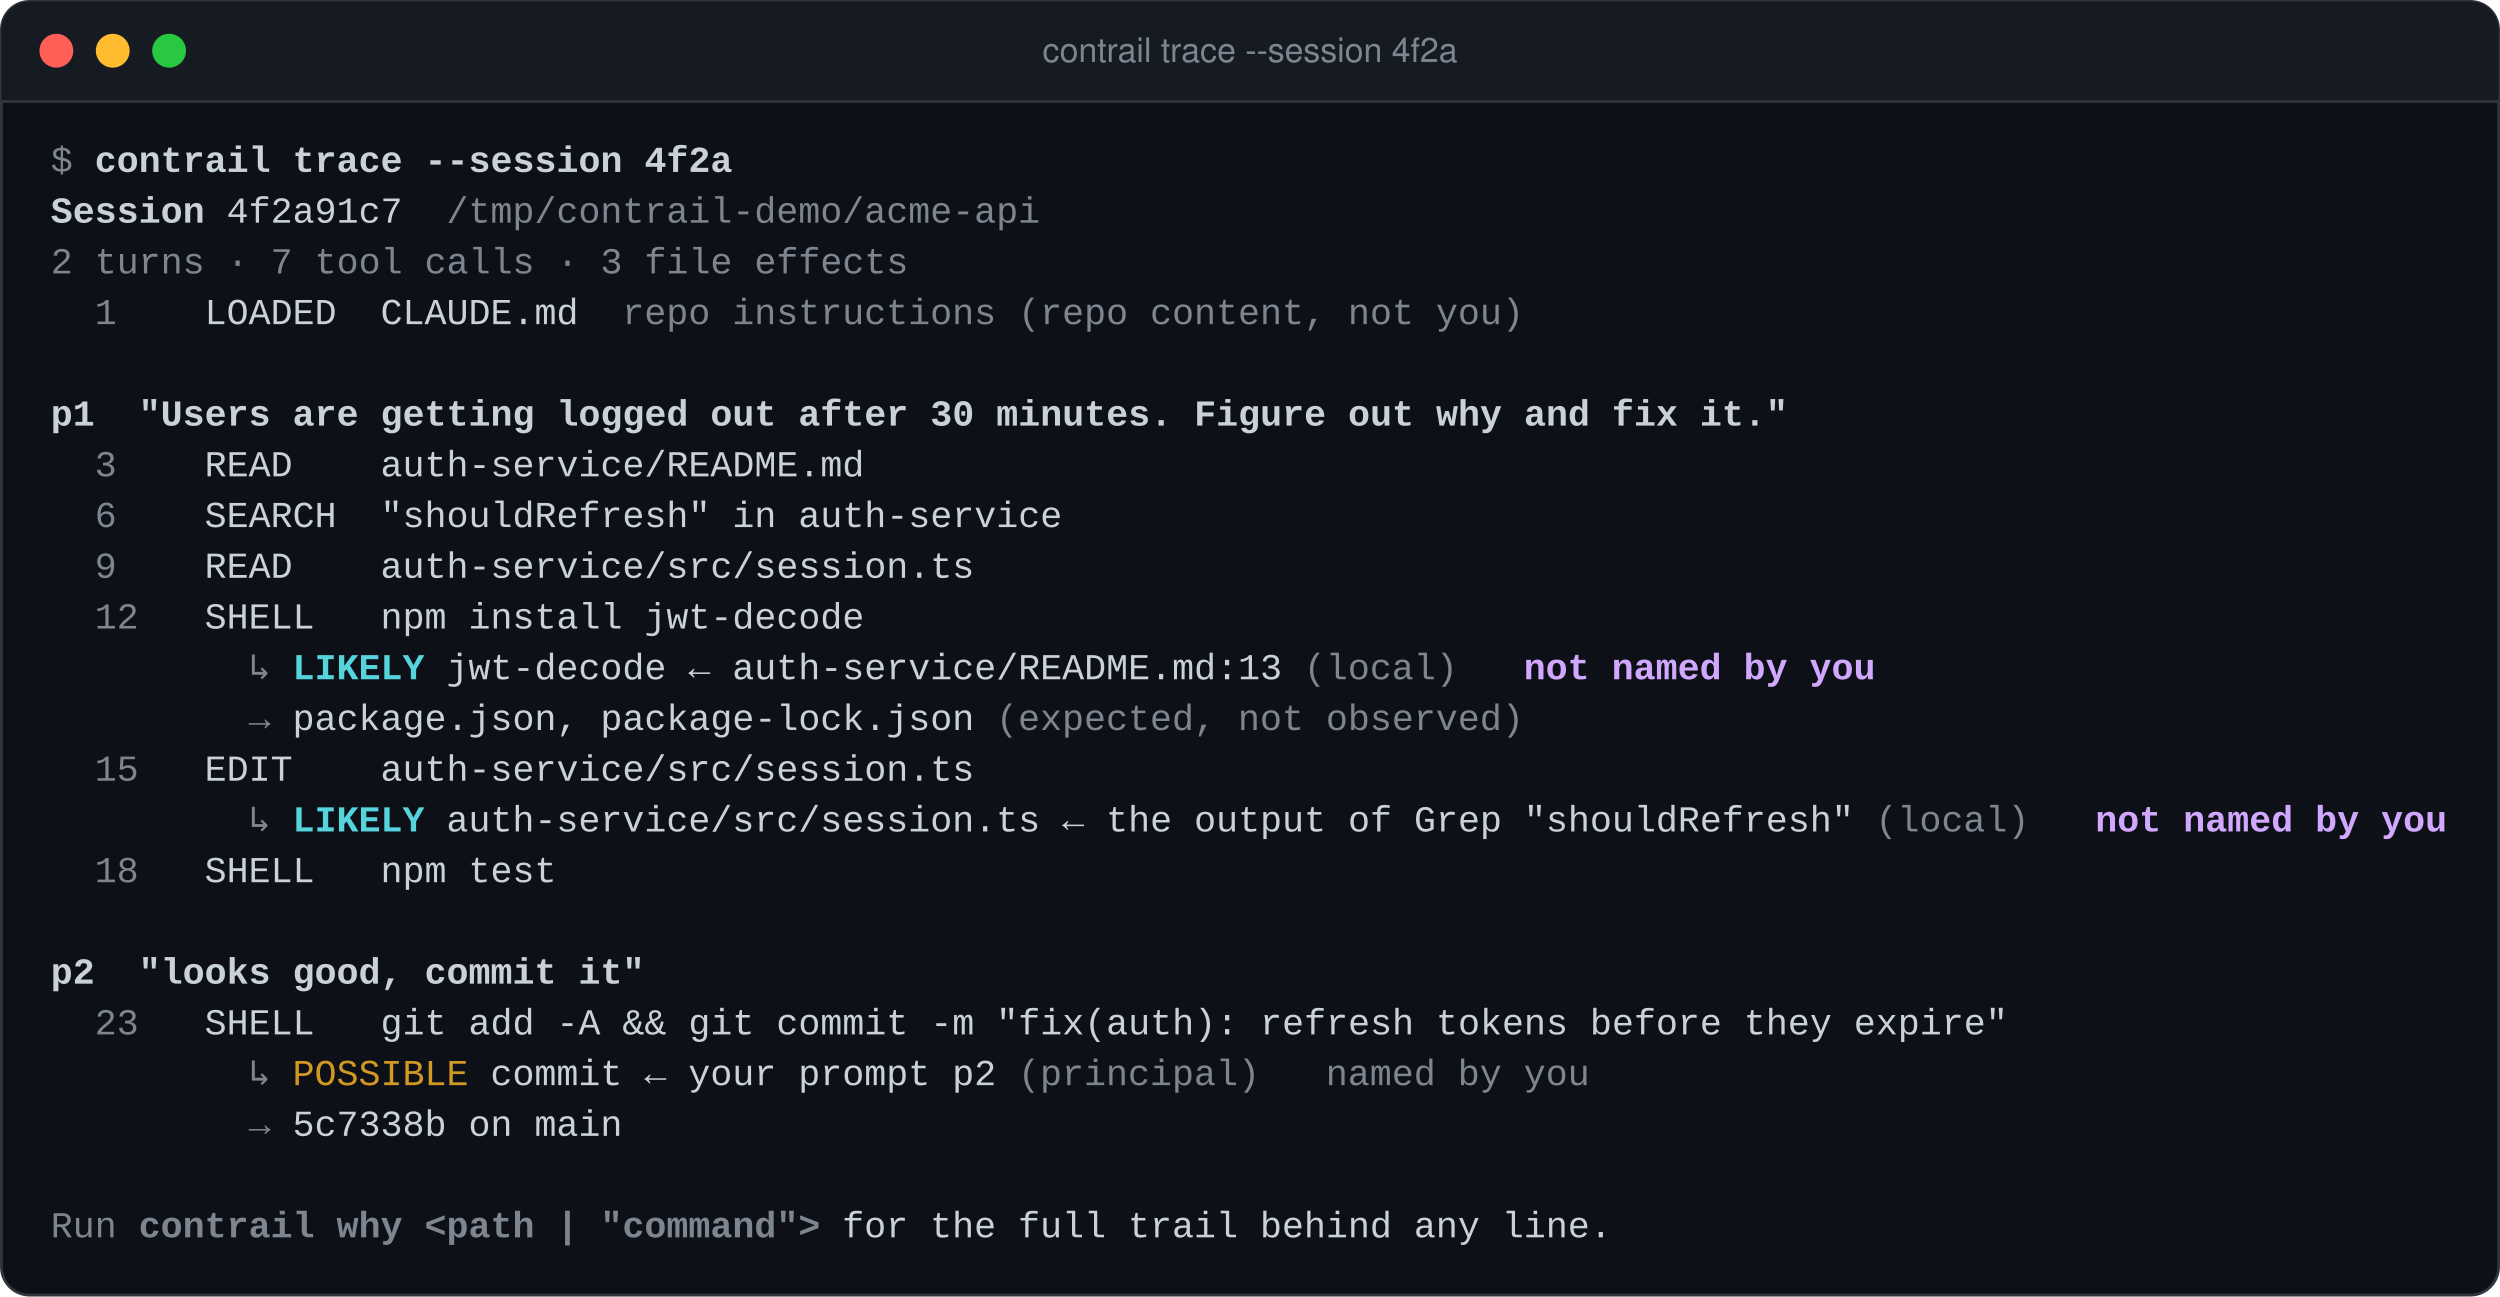
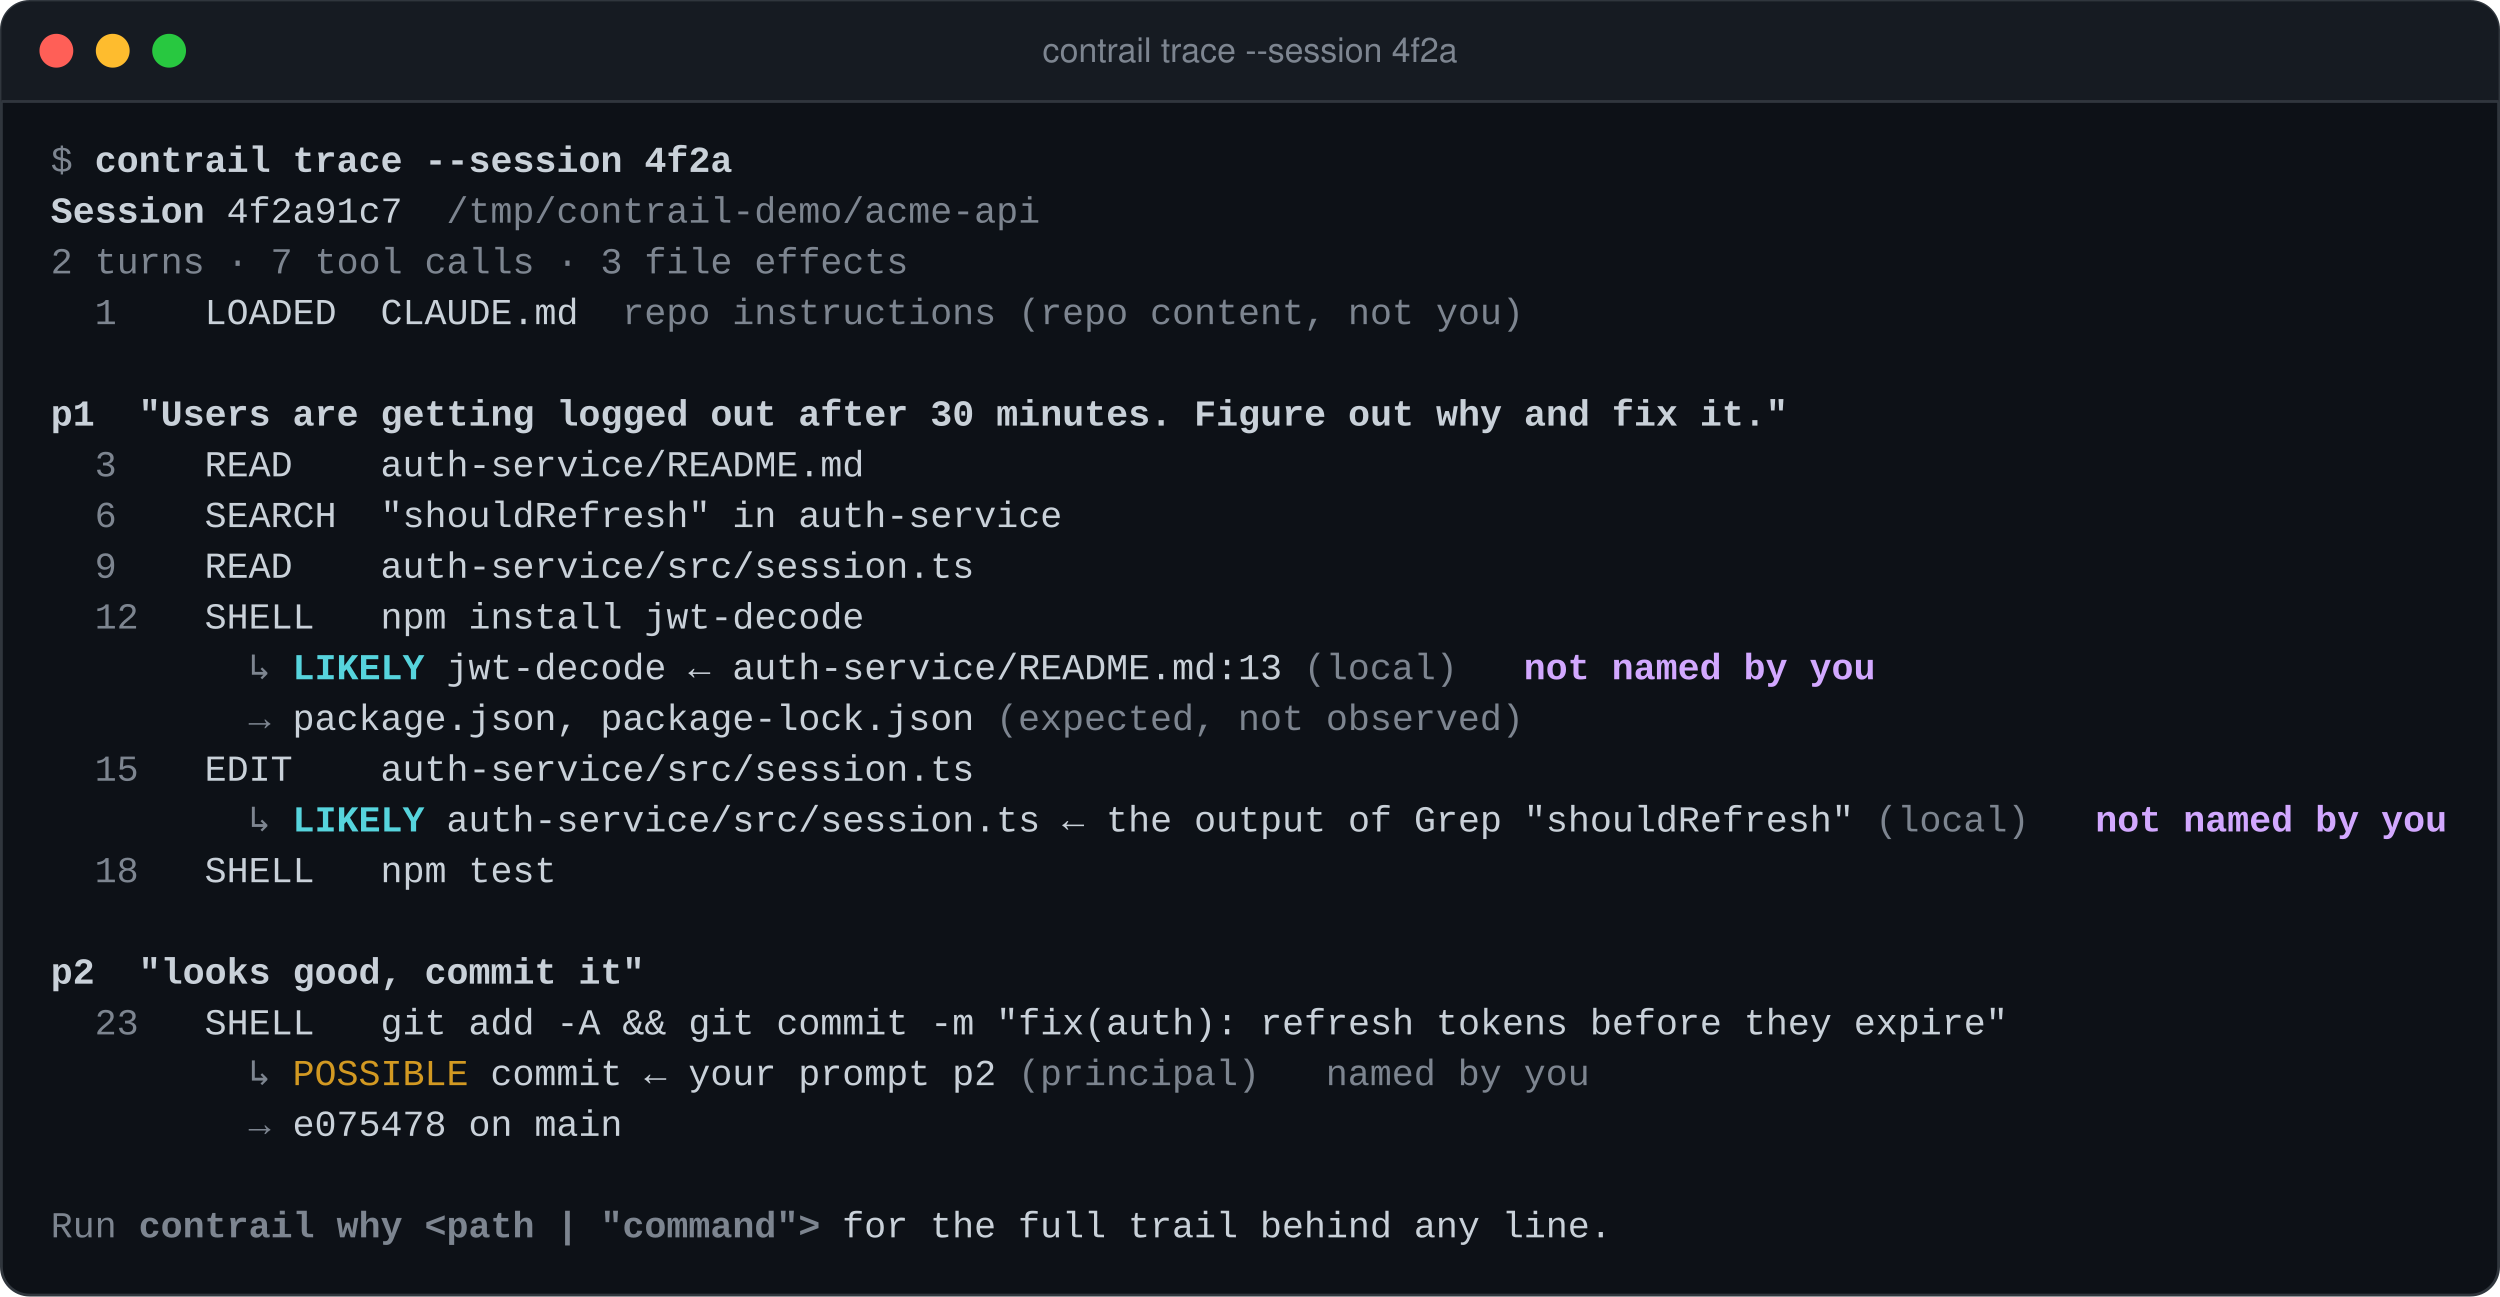
<svg xmlns="http://www.w3.org/2000/svg" width="887" height="460" viewBox="0 0 887 460" role="img" aria-label="contrail trace --session 4f2a">
  <rect x="0.5" y="0.5" width="886" height="459" rx="10" fill="#0d1117" stroke="#30363d" />
  <path d="M0.5 36 V10.5 A10 10 0 0 1 10.5 0.5 H876.5 A10 10 0 0 1 886.5 10.5 V36 Z" fill="#161b22" />
  <line x1="0.5" y1="36" x2="886.5" y2="36" stroke="#30363d" />
  <circle cx="20" cy="18" r="6" fill="#ff5f57" />
  <circle cx="40" cy="18" r="6" fill="#febc2e" />
  <circle cx="60" cy="18" r="6" fill="#28c840" />
  <text x="443.5" y="22" text-anchor="middle" font-family="-apple-system, BlinkMacSystemFont, 'Segoe UI', Helvetica, Arial, sans-serif" font-size="12" fill="#7d8590">contrail trace --session 4f2a</text>
  <g font-family="ui-monospace, SFMono-Regular, 'SF Mono', Menlo, Consolas, 'Liberation Mono', monospace" font-size="13" fill="#c9d1d9" style="white-space: pre" xml:space="preserve">
    <text y="61" style="white-space: pre">
      <tspan x="18.0" fill="#7d8590">$</tspan>
      <tspan x="25.8"> </tspan>
      <tspan x="33.6" font-weight="bold">contrail trace --session 4f2a</tspan>
    </text>
    <text y="79" style="white-space: pre">
      <tspan x="18.0" font-weight="bold">Session</tspan>
      <tspan x="72.6"> 4f2a91c7  </tspan>
      <tspan x="158.4" fill="#7d8590">/tmp/contrail-demo/acme-api</tspan>
    </text>
    <text y="97" style="white-space: pre">
      <tspan x="18.0" fill="#7d8590">2 turns · 7 tool calls · 3 file effects</tspan>
    </text>
    <text y="115" style="white-space: pre">
      <tspan x="18.0">  </tspan>
      <tspan x="33.6" fill="#7d8590">1   </tspan>
      <tspan x="64.8"> LOADED  CLAUDE.md  </tspan>
      <tspan x="220.8" fill="#7d8590">repo instructions (repo content, not you)</tspan>
    </text>
    <text y="151" style="white-space: pre">
      <tspan x="18.0" font-weight="bold">p1</tspan>
      <tspan x="33.6">  </tspan>
      <tspan x="49.2" font-weight="bold">"Users are getting logged out after 30 minutes. Figure out why and fix it."</tspan>
    </text>
    <text y="169" style="white-space: pre">
      <tspan x="18.0">  </tspan>
      <tspan x="33.6" fill="#7d8590">3   </tspan>
      <tspan x="64.8"> READ    auth-service/README.md</tspan>
    </text>
    <text y="187" style="white-space: pre">
      <tspan x="18.0">  </tspan>
      <tspan x="33.6" fill="#7d8590">6   </tspan>
      <tspan x="64.8"> SEARCH  "shouldRefresh" in auth-service</tspan>
    </text>
    <text y="205" style="white-space: pre">
      <tspan x="18.0">  </tspan>
      <tspan x="33.6" fill="#7d8590">9   </tspan>
      <tspan x="64.8"> READ    auth-service/src/session.ts</tspan>
    </text>
    <text y="223" style="white-space: pre">
      <tspan x="18.0">  </tspan>
      <tspan x="33.6" fill="#7d8590">12  </tspan>
      <tspan x="64.8"> SHELL   npm install jwt-decode</tspan>
    </text>
    <text y="241" style="white-space: pre">
      <tspan x="18.0">         </tspan>
      <tspan x="88.2" fill="#7d8590">↳</tspan>
      <tspan x="96.0"> </tspan>
      <tspan x="103.8" fill="#56d4dd" font-weight="bold">LIKELY</tspan>
      <tspan x="150.6"> jwt-decode ← auth-service/README.md:13 </tspan>
      <tspan x="462.6" fill="#7d8590">(local)</tspan>
      <tspan x="517.2">   </tspan>
      <tspan x="540.6" fill="#d2a8ff" font-weight="bold">not named by you</tspan>
    </text>
    <text y="259" style="white-space: pre">
      <tspan x="18.0">         </tspan>
      <tspan x="88.2" fill="#7d8590">→</tspan>
      <tspan x="96.0"> package.json, package-lock.json</tspan>
      <tspan x="345.6" fill="#7d8590"> (expected, not observed)</tspan>
    </text>
    <text y="277" style="white-space: pre">
      <tspan x="18.0">  </tspan>
      <tspan x="33.6" fill="#7d8590">15  </tspan>
      <tspan x="64.8"> EDIT    auth-service/src/session.ts</tspan>
    </text>
    <text y="295" style="white-space: pre">
      <tspan x="18.0">         </tspan>
      <tspan x="88.2" fill="#7d8590">↳</tspan>
      <tspan x="96.0"> </tspan>
      <tspan x="103.8" fill="#56d4dd" font-weight="bold">LIKELY</tspan>
      <tspan x="150.6"> auth-service/src/session.ts ← the output of Grep "shouldRefresh" </tspan>
      <tspan x="665.4" fill="#7d8590">(local)</tspan>
      <tspan x="720.0">   </tspan>
      <tspan x="743.4" fill="#d2a8ff" font-weight="bold">not named by you</tspan>
    </text>
    <text y="313" style="white-space: pre">
      <tspan x="18.0">  </tspan>
      <tspan x="33.6" fill="#7d8590">18  </tspan>
      <tspan x="64.8"> SHELL   npm test</tspan>
    </text>
    <text y="349" style="white-space: pre">
      <tspan x="18.0" font-weight="bold">p2</tspan>
      <tspan x="33.6">  </tspan>
      <tspan x="49.2" font-weight="bold">"looks good, commit it"</tspan>
    </text>
    <text y="367" style="white-space: pre">
      <tspan x="18.0">  </tspan>
      <tspan x="33.6" fill="#7d8590">23  </tspan>
      <tspan x="64.8"> SHELL   git add -A &amp;&amp; git commit -m "fix(auth): refresh tokens before they expire"</tspan>
    </text>
    <text y="385" style="white-space: pre">
      <tspan x="18.0">         </tspan>
      <tspan x="88.2" fill="#7d8590">↳</tspan>
      <tspan x="96.0"> </tspan>
      <tspan x="103.8" fill="#d29922">POSSIBLE</tspan>
      <tspan x="166.2"> commit ← your prompt p2 </tspan>
      <tspan x="361.2" fill="#7d8590">(principal)</tspan>
      <tspan x="447.0">   </tspan>
      <tspan x="470.4" fill="#7d8590">named by you</tspan>
    </text>
    <text y="403" style="white-space: pre">
      <tspan x="18.0">         </tspan>
      <tspan x="88.2" fill="#7d8590">→</tspan>
-       <tspan x="96.0"> 5c7338b on main</tspan>
+       <tspan x="96.0"> e075478 on main</tspan>
    </text>
    <text y="439" style="white-space: pre">
      <tspan x="18.0" fill="#7d8590">Run </tspan>
      <tspan x="49.2" fill="#7d8590" font-weight="bold">contrail why &lt;path | "command"&gt;</tspan>
      <tspan x="291.0"> for the full trail behind any line.</tspan>
    </text>
  </g>
</svg>
